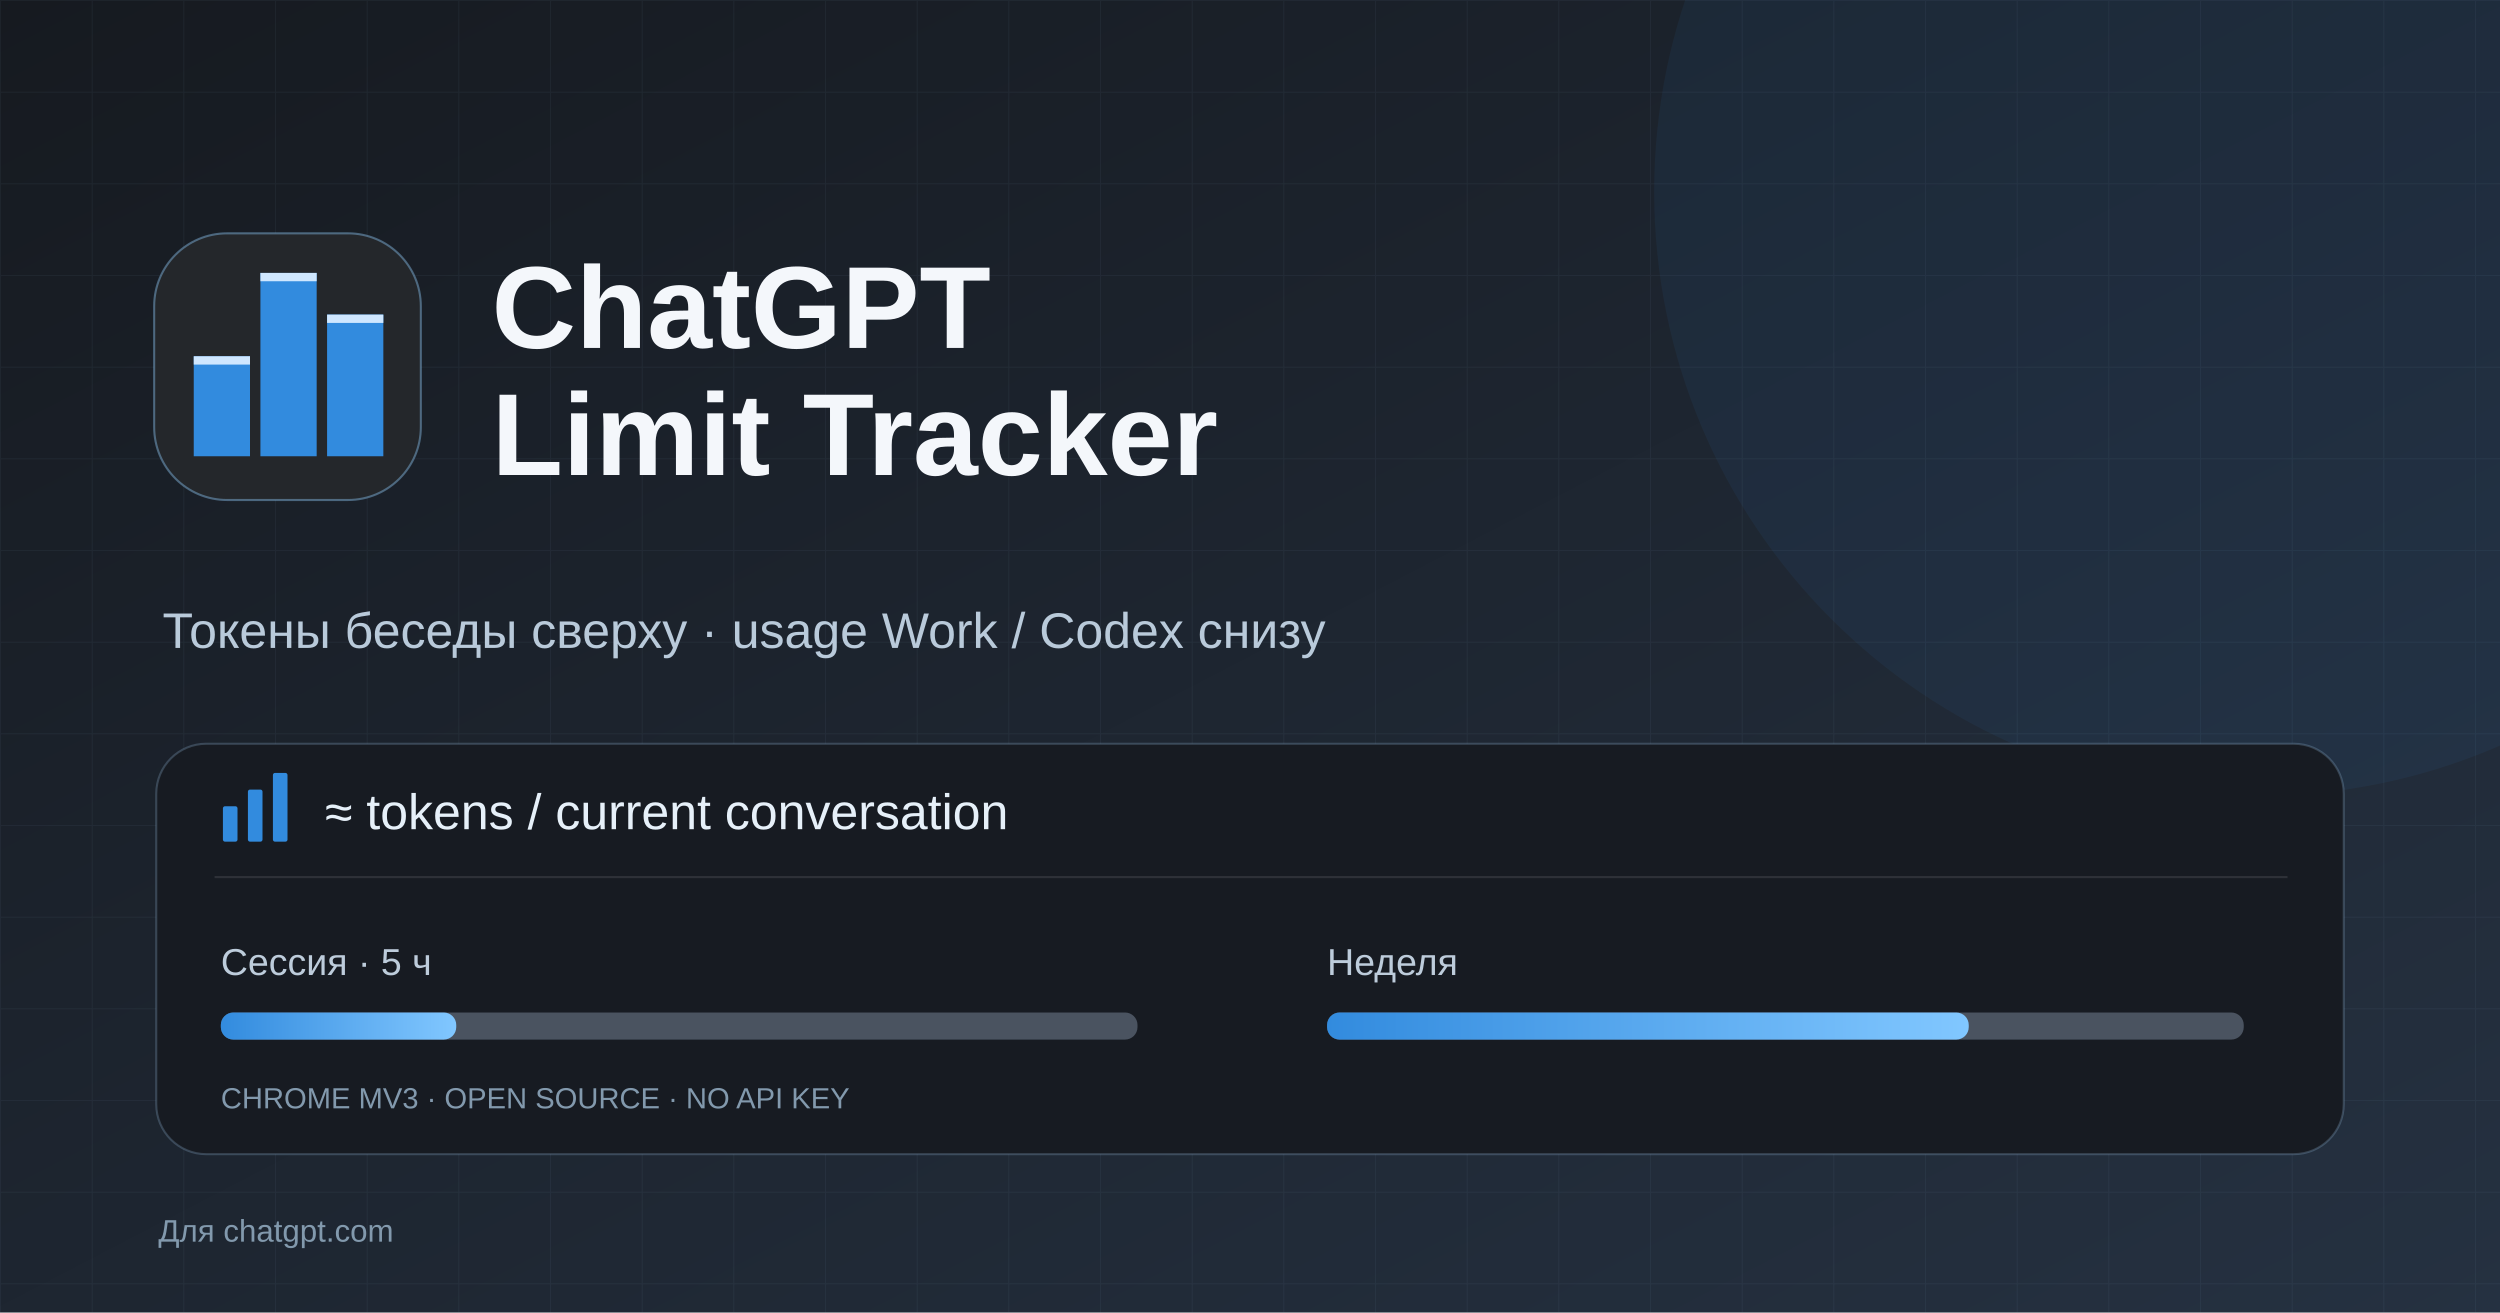
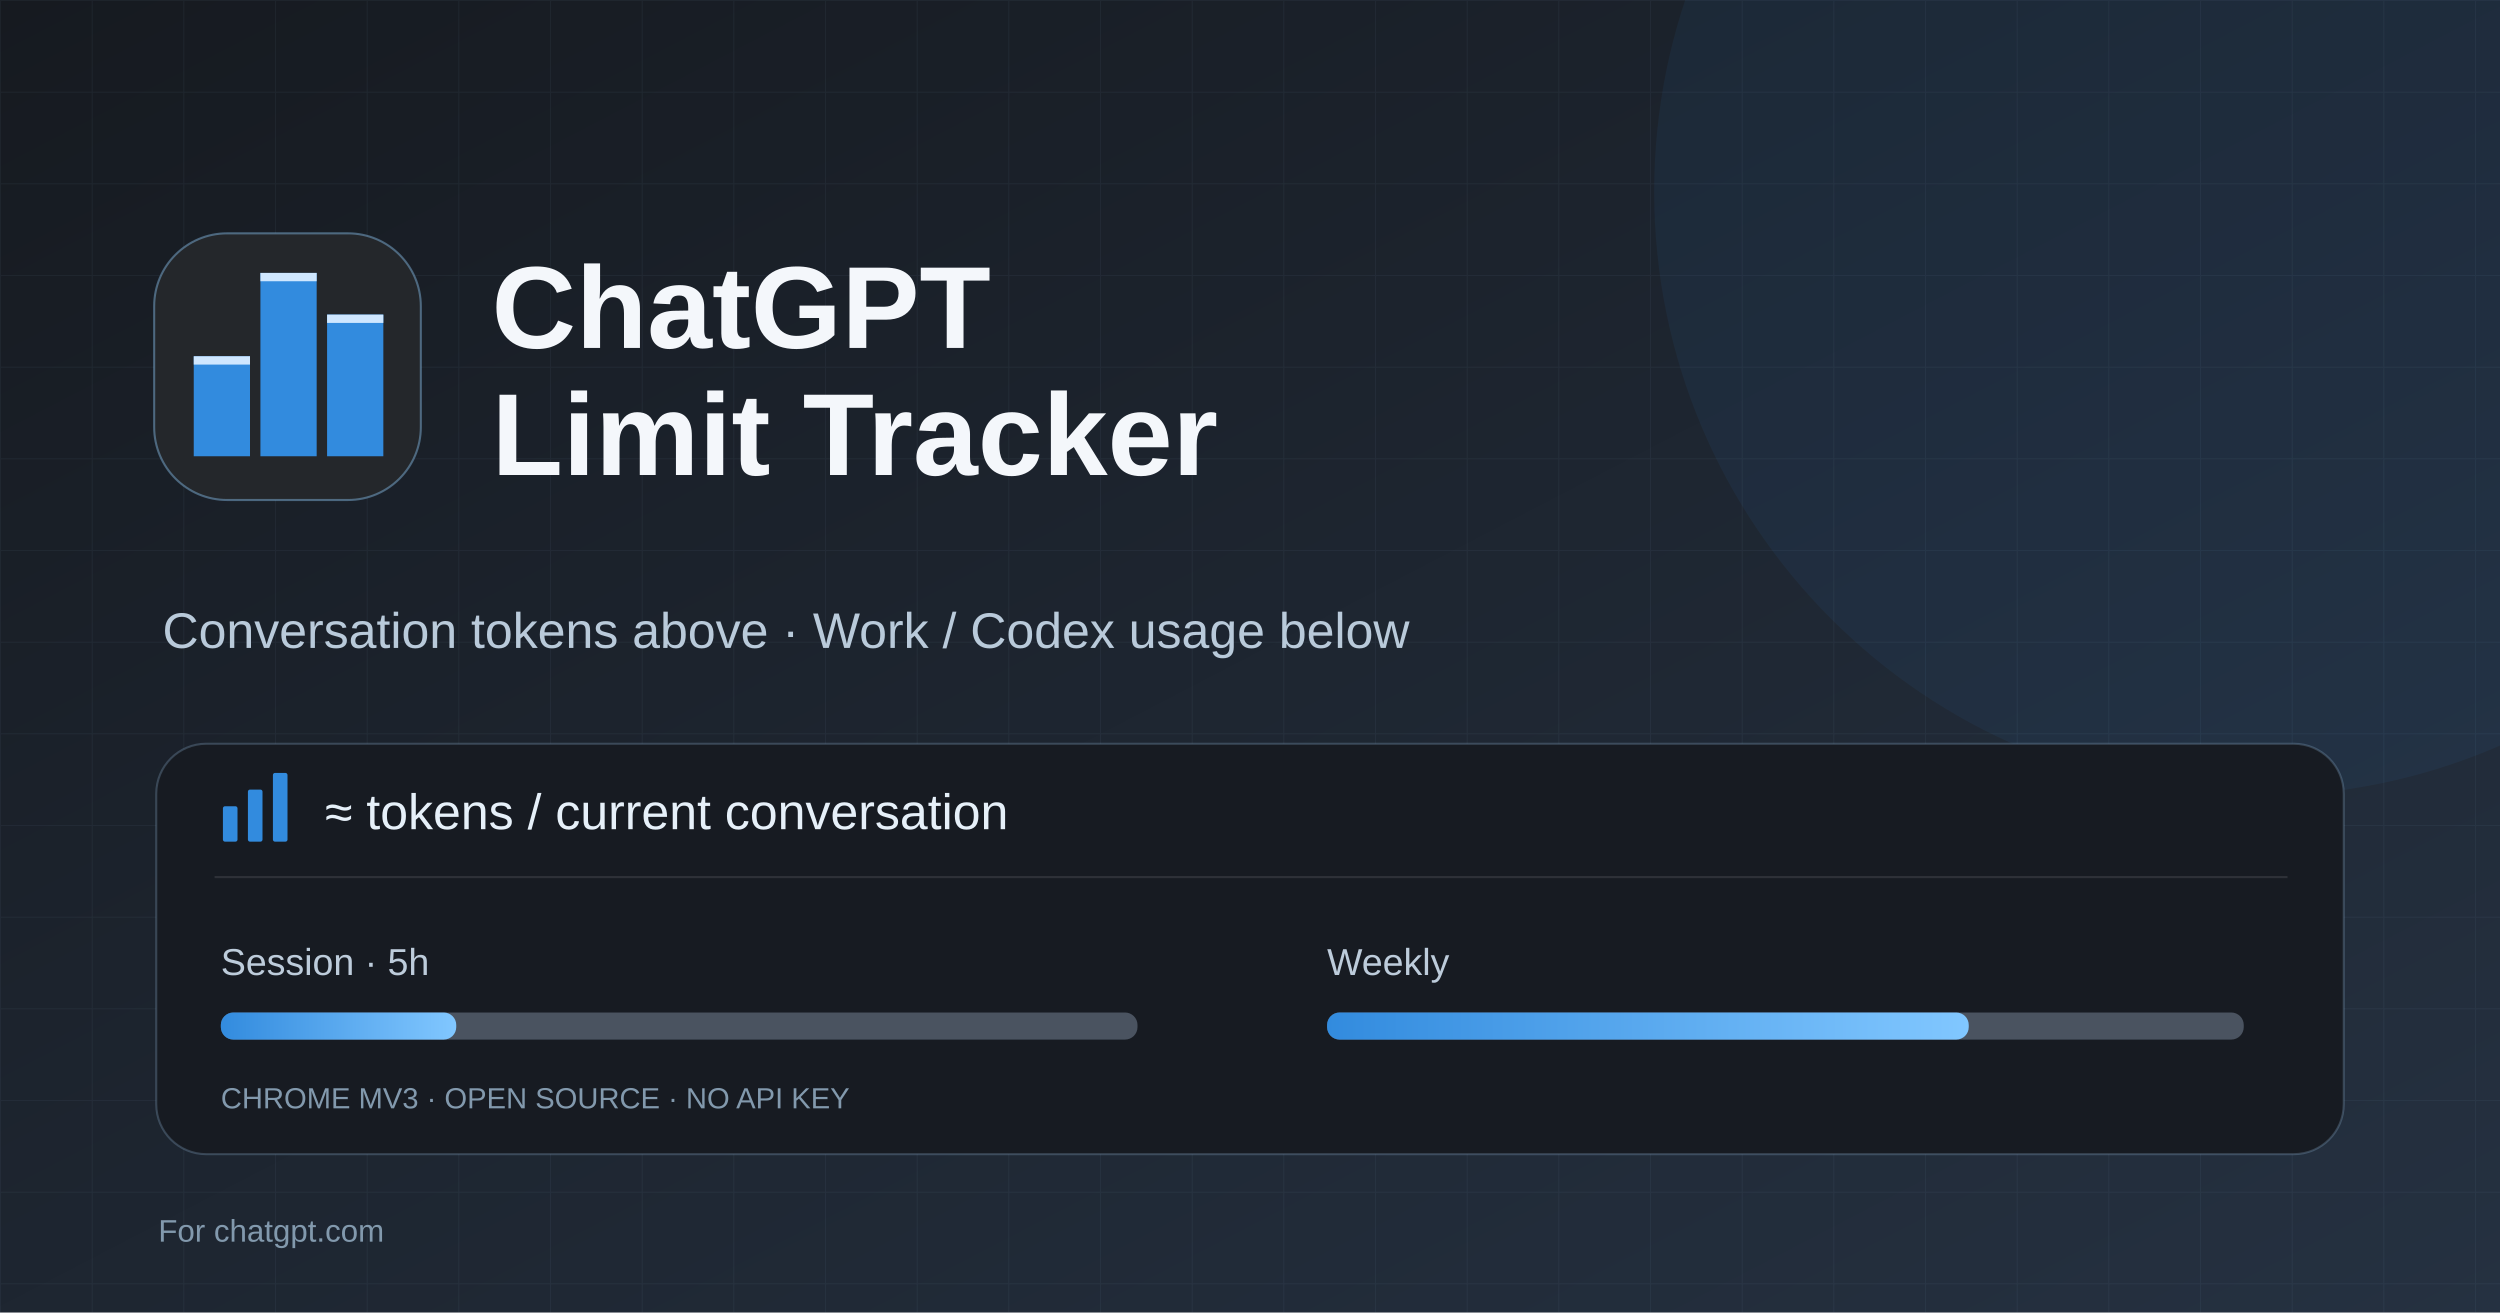
<svg xmlns="http://www.w3.org/2000/svg" width="1200" height="630" viewBox="0 0 1200 630" role="img" aria-labelledby="title desc">
  <defs>
    <linearGradient id="bg" x2="1" y2="1">
      <stop stop-color="#161a20" />
      <stop offset="1" stop-color="#253141" />
    </linearGradient>
    <linearGradient id="bar">
      <stop stop-color="#328bde" />
      <stop offset="1" stop-color="#81c7ff" />
    </linearGradient>
    <pattern id="grid" width="44" height="44" patternUnits="userSpaceOnUse">
      <path d="M44 0H0V44" fill="none" stroke="#acd5fa" stroke-opacity=".05" />
    </pattern>
  </defs>
  <rect width="1200" height="630" fill="url(#bg)" />
  <rect width="1200" height="630" fill="url(#grid)" />
  <circle cx="1084" cy="92" r="290" fill="#328bde" opacity=".07" />
  <rect x="74" y="112" width="128" height="128" rx="35" fill="#24272b" stroke="#7daed7" stroke-opacity=".5" />
  <path d="M93 171h27v48H93zm32-40h27v88h-27zm32 20h27v68h-27z" fill="#328bde" />
  <path d="M93 171h27v4H93zm32-40h27v4h-27zm32 20h27v4h-27z" fill="#cfe7ff" />
  <text x="236" y="167" fill="#f4f7fb" font-family="Arial,Helvetica,sans-serif" font-size="56" font-weight="700">ChatGPT</text>
  <text x="236" y="228" fill="#f4f7fb" font-family="Arial,Helvetica,sans-serif" font-size="56" font-weight="700">Limit Tracker</text>
-   <text x="78" y="311" fill="#b9cada" font-family="Arial,Helvetica,sans-serif" font-size="24">Токены беседы сверху · usage Work / Codex снизу</text>
+   <text x="78" y="311" fill="#b9cada" font-family="Arial,Helvetica,sans-serif" font-size="24">Conversation tokens above · Work / Codex usage below</text>
  <rect x="75" y="357" width="1050" height="197" rx="24" fill="#171b22" stroke="#91b5d9" stroke-opacity=".27" />
  <path d="M103 421h995" stroke="#ffffff" stroke-opacity=".10" />
  <rect x="107" y="387" width="7" height="17" rx="1" fill="#328bde" />
  <rect x="119" y="379" width="7" height="25" rx="1" fill="#328bde" />
  <rect x="131" y="371" width="7" height="33" rx="1" fill="#328bde" />
  <text x="156" y="398" fill="#e6f0f9" font-family="Arial,Helvetica,sans-serif" font-size="24">≈ tokens / current conversation</text>
-   <text x="106" y="468" fill="#bdccdb" font-family="Arial,Helvetica,sans-serif" font-size="18">Сессия · 5 ч</text>
-   <text x="637" y="468" fill="#bdccdb" font-family="Arial,Helvetica,sans-serif" font-size="18">Неделя</text>
+   <text x="106" y="468" fill="#bdccdb" font-family="Arial,Helvetica,sans-serif" font-size="18">Session · 5h</text>
+   <text x="637" y="468" fill="#bdccdb" font-family="Arial,Helvetica,sans-serif" font-size="18">Weekly</text>
  <rect x="106" y="486" width="440" height="13" rx="6" fill="#4a5360" />
  <rect x="106" y="486" width="113" height="13" rx="6" fill="url(#bar)" />
  <rect x="637" y="486" width="440" height="13" rx="6" fill="#4a5360" />
  <rect x="637" y="486" width="308" height="13" rx="6" fill="url(#bar)" />
  <text x="106" y="532" fill="#8299ad" font-family="Arial,Helvetica,sans-serif" font-size="14">CHROME MV3  ·  OPEN SOURCE  ·  NO API KEY</text>
-   <text x="76" y="596" fill="#8299ad" font-family="Arial,Helvetica,sans-serif" font-size="15">Для chatgpt.com</text>
+   <text x="76" y="596" fill="#8299ad" font-family="Arial,Helvetica,sans-serif" font-size="15">For chatgpt.com</text>
</svg>
